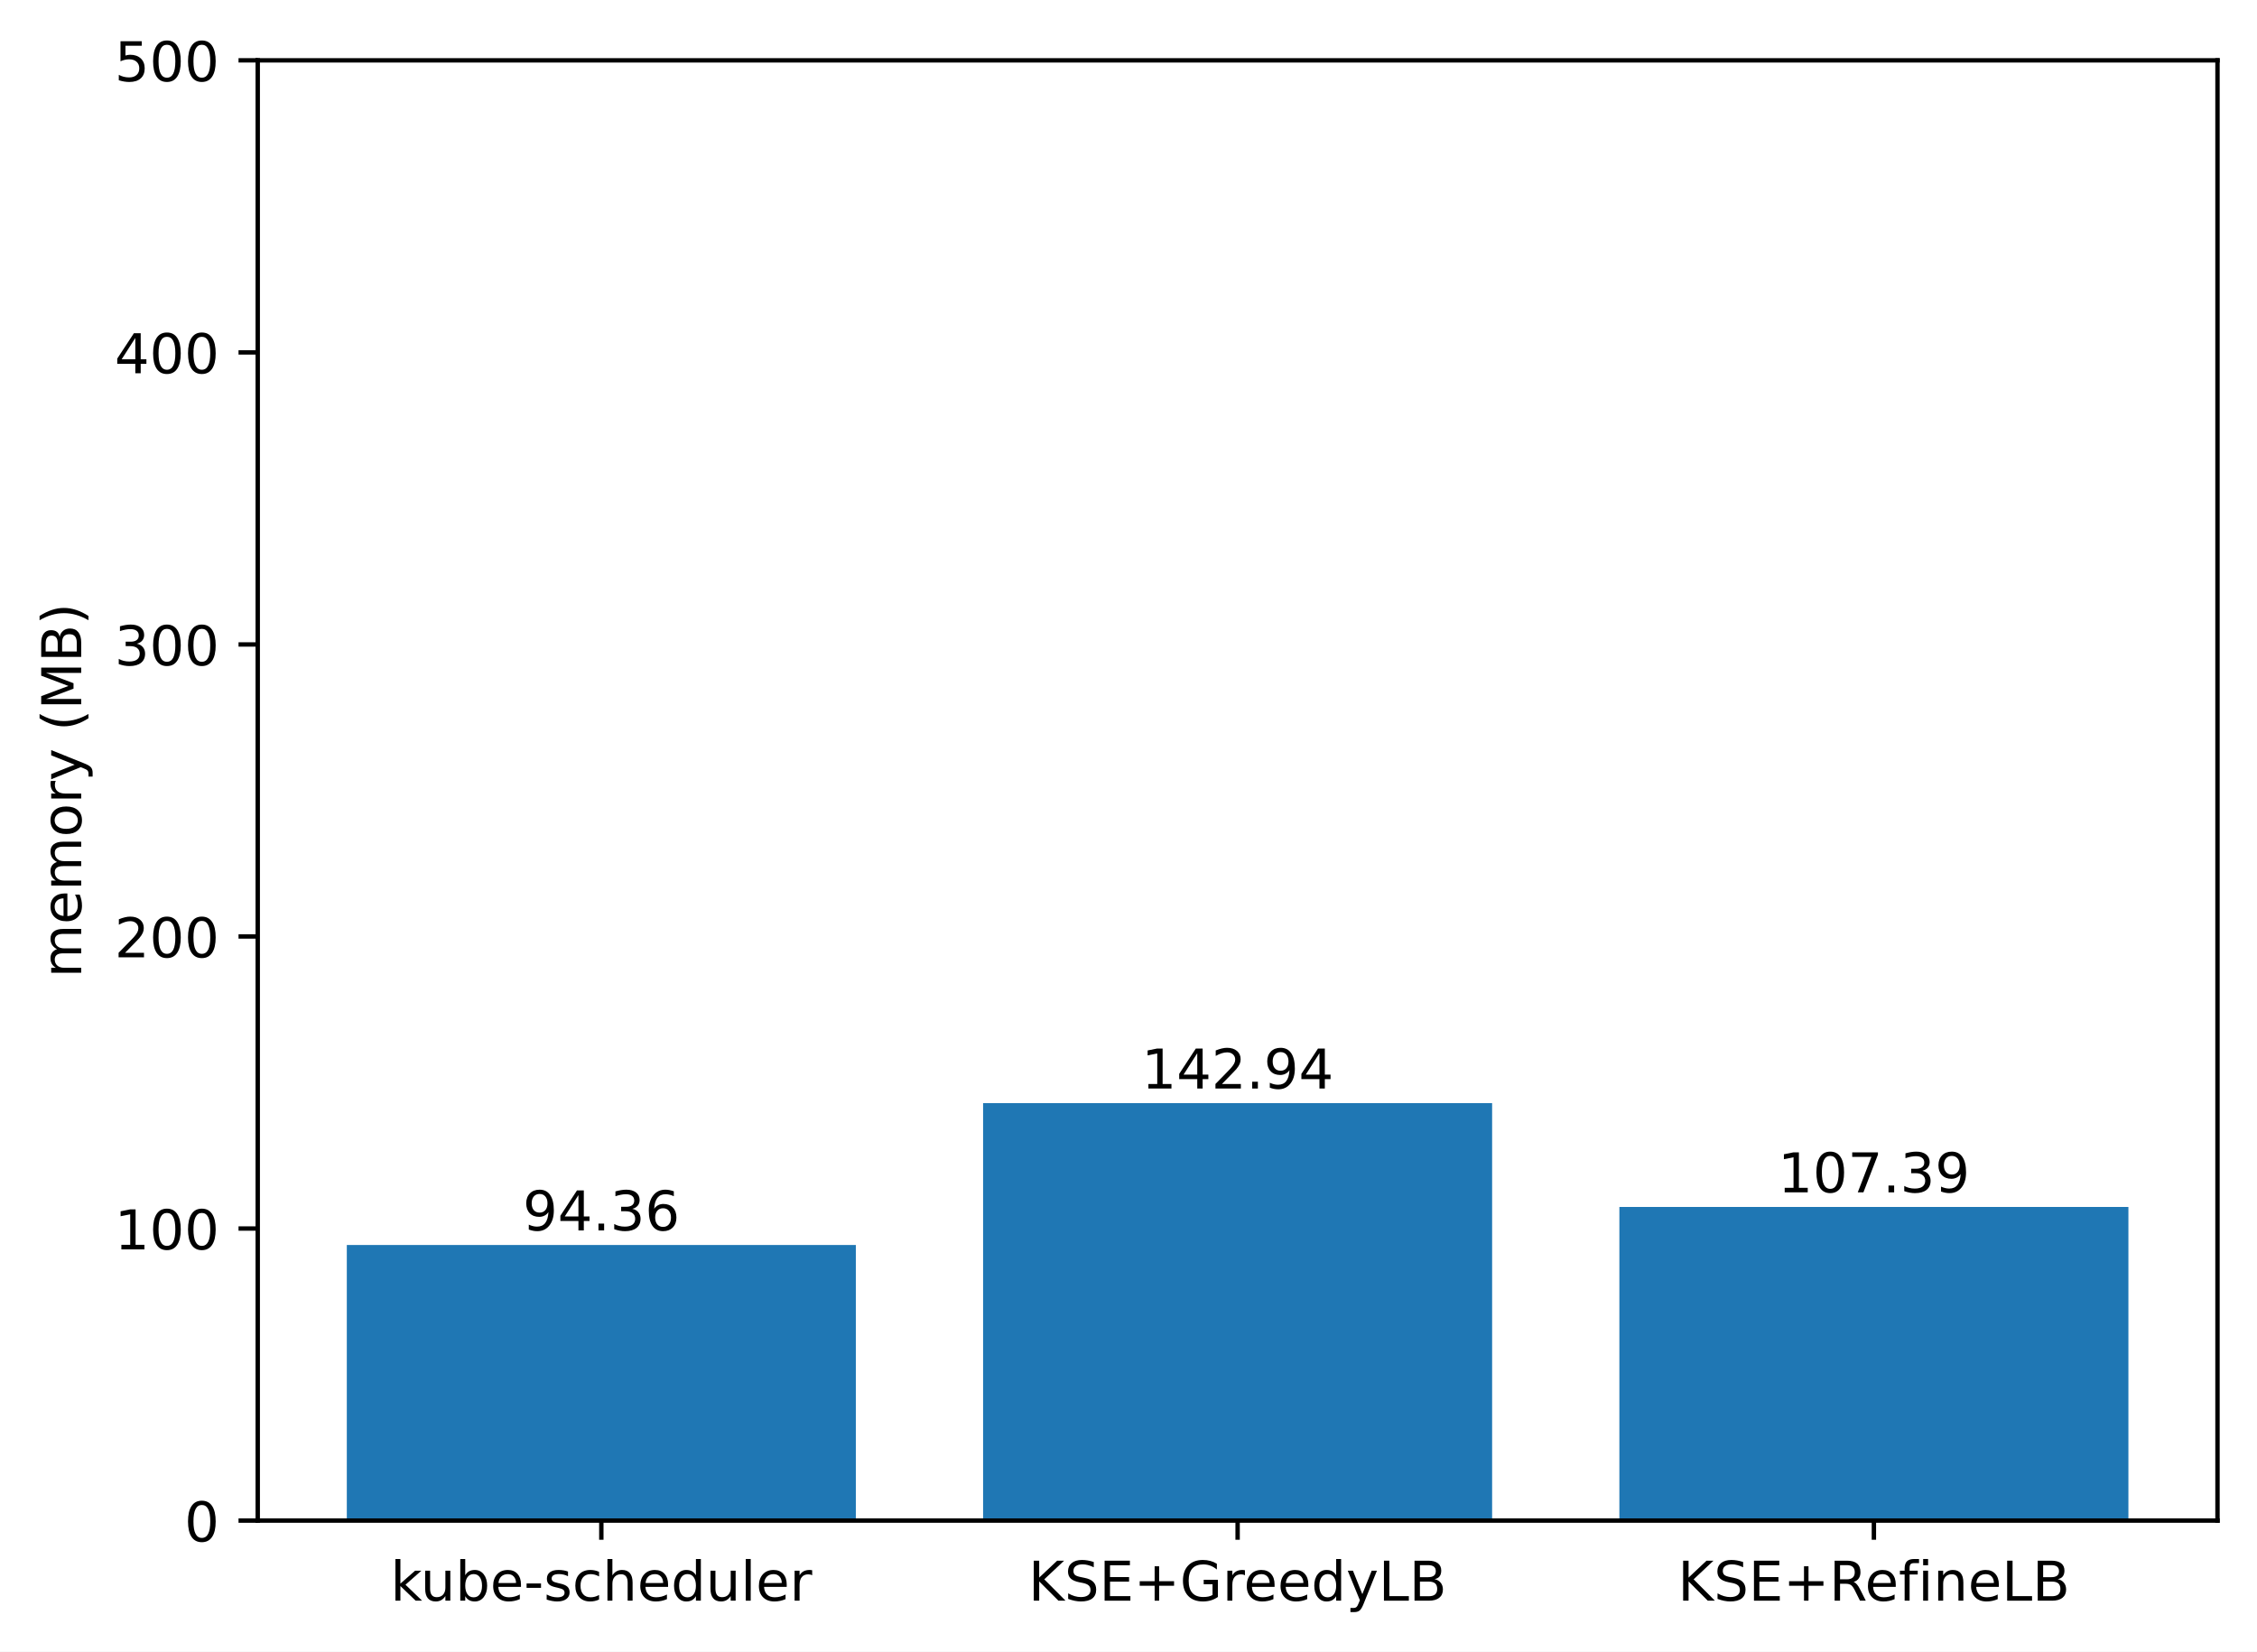
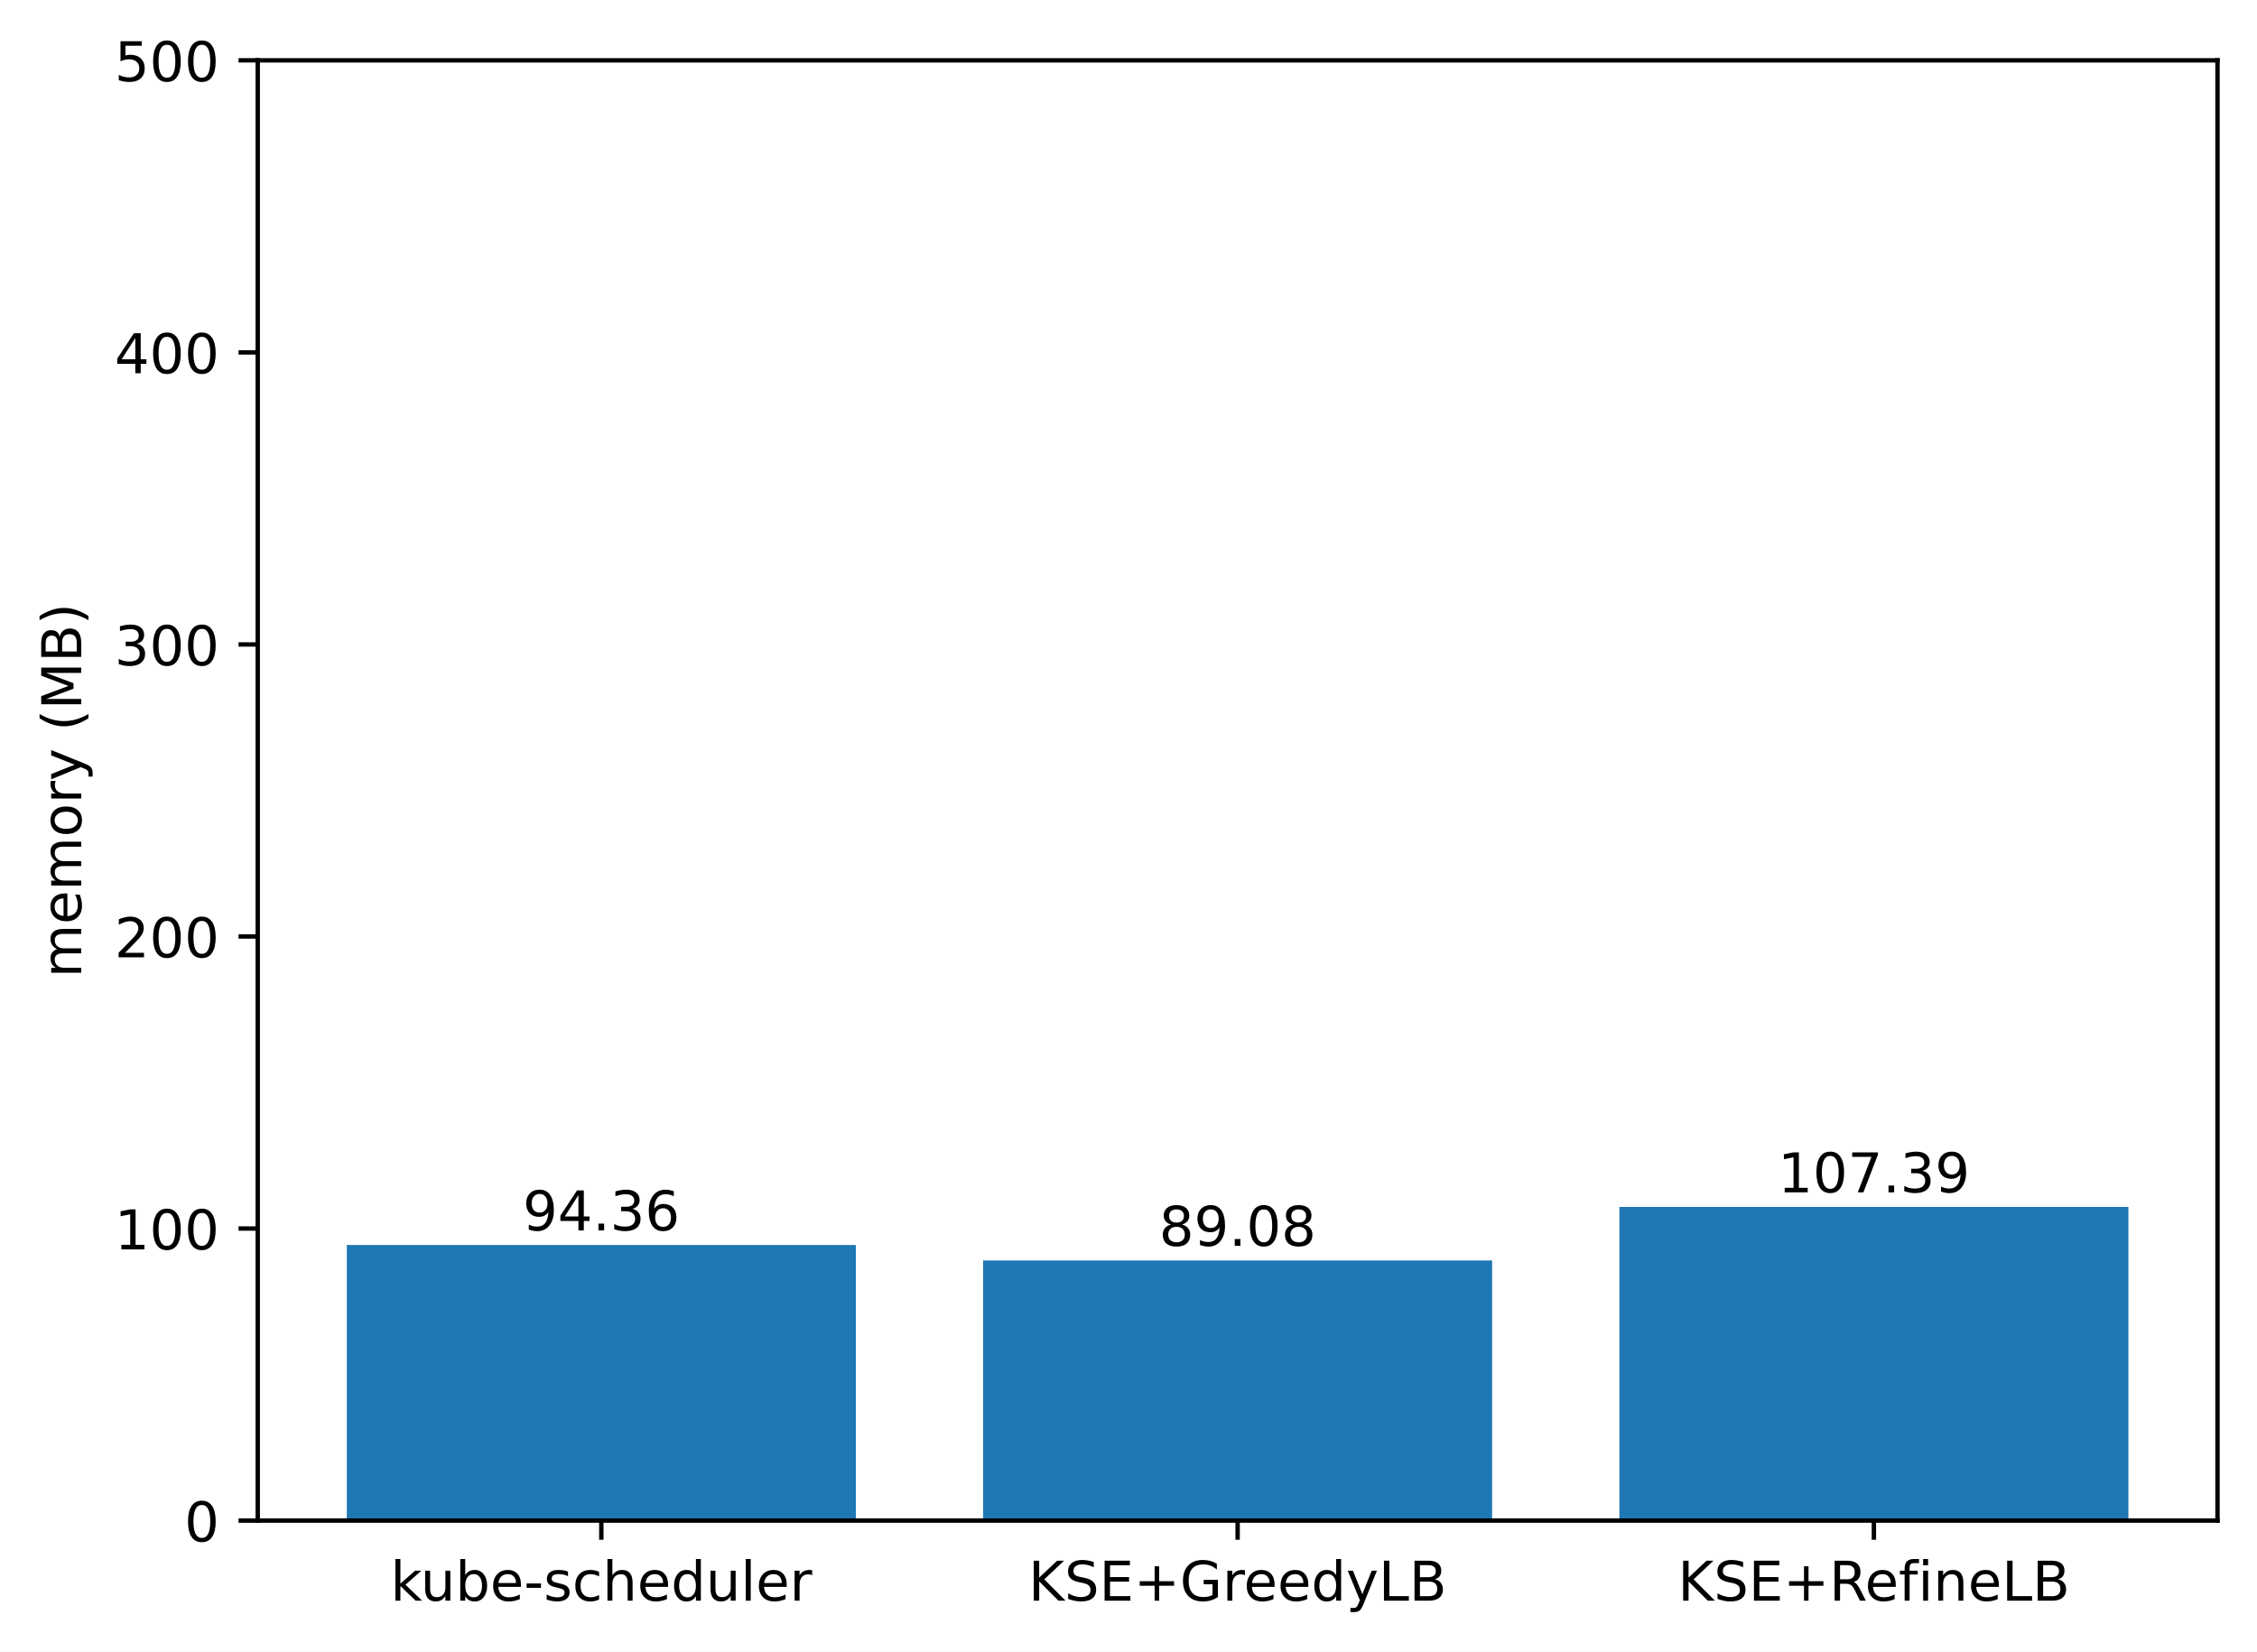
<svg xmlns="http://www.w3.org/2000/svg" xmlns:xlink="http://www.w3.org/1999/xlink" width="411.286pt" height="300.989pt" viewBox="0 0 411.286 300.989" version="1.1">
  <defs>
    <style type="text/css">*{stroke-linejoin: round; stroke-linecap: butt}</style>
  </defs>
  <g id="figure_1">
    <g id="patch_1">
      <path d="M 0 300.989  L 411.286 300.989  L 411.286 0  L 0 0  z " style="fill: #ffffff" />
    </g>
    <g id="axes_1">
      <g id="patch_2">
        <path d="M 46.966 277.111  L 404.086 277.111  L 404.086 10.999  L 46.966 10.999  z " style="fill: #ffffff" />
      </g>
      <g id="patch_3">
-         <path d="M 63.198 277.111  L 155.957 277.111  L 155.957 226.891  L 63.198 226.891  z " clip-path="url(#p4b774eefd4)" style="fill: #1f77b4" />
+         <path d="M 63.198 277.111  L 155.957 277.111  L 155.957 226.891  L 63.198 226.891  z " clip-path="url(#pcf2695bf75)" style="fill: #1f77b4" />
      </g>
      <g id="patch_4">
-         <path d="M 179.146 277.111  L 271.905 277.111  L 271.905 201.035  L 179.146 201.035  z " clip-path="url(#p4b774eefd4)" style="fill: #1f77b4" />
+         <path d="M 179.146 277.111  L 271.905 277.111  L 271.905 229.701  L 179.146 229.701  z " clip-path="url(#pcf2695bf75)" style="fill: #1f77b4" />
      </g>
      <g id="patch_5">
-         <path d="M 295.094 277.111  L 387.853 277.111  L 387.853 219.956  L 295.094 219.956  z " clip-path="url(#p4b774eefd4)" style="fill: #1f77b4" />
+         <path d="M 295.094 277.111  L 387.853 277.111  L 387.853 219.956  L 295.094 219.956  z " clip-path="url(#pcf2695bf75)" style="fill: #1f77b4" />
      </g>
      <g id="matplotlib.axis_1">
        <g id="xtick_1">
          <g id="line2d_1">
            <defs>
-               <path id="mbf23af63d6" d="M 0 0  L 0 3.5  " style="stroke: #000000; stroke-width: 0.8" />
+               <path id="ma2ddc07847" d="M 0 0  L 0 3.5  " style="stroke: #000000; stroke-width: 0.8" />
            </defs>
            <g>
-               <use xlink:href="#mbf23af63d6" x="109.578" y="277.111" style="stroke: #000000; stroke-width: 0.8" />
+               <use xlink:href="#ma2ddc07847" x="109.578" y="277.111" style="stroke: #000000; stroke-width: 0.8" />
            </g>
          </g>
          <g id="text_1">
            <g transform="translate(71.15179 291.7097)scale(0.1 -0.1)">
              <defs>
                <path id="DejaVuSans-6b" d="M 581 4863  L 1159 4863  L 1159 1991  L 2875 3500  L 3609 3500  L 1753 1863  L 3688 0  L 2938 0  L 1159 1709  L 1159 0  L 581 0  L 581 4863  z " transform="scale(0.015625)" />
                <path id="DejaVuSans-75" d="M 544 1381  L 544 3500  L 1119 3500  L 1119 1403  Q 1119 906 1312 657  Q 1506 409 1894 409  Q 2359 409 2629 706  Q 2900 1003 2900 1516  L 2900 3500  L 3475 3500  L 3475 0  L 2900 0  L 2900 538  Q 2691 219 2414 64  Q 2138 -91 1772 -91  Q 1169 -91 856 284  Q 544 659 544 1381  z M 1991 3584  L 1991 3584  z " transform="scale(0.015625)" />
                <path id="DejaVuSans-62" d="M 3116 1747  Q 3116 2381 2855 2742  Q 2594 3103 2138 3103  Q 1681 3103 1420 2742  Q 1159 2381 1159 1747  Q 1159 1113 1420 752  Q 1681 391 2138 391  Q 2594 391 2855 752  Q 3116 1113 3116 1747  z M 1159 2969  Q 1341 3281 1617 3432  Q 1894 3584 2278 3584  Q 2916 3584 3314 3078  Q 3713 2572 3713 1747  Q 3713 922 3314 415  Q 2916 -91 2278 -91  Q 1894 -91 1617 61  Q 1341 213 1159 525  L 1159 0  L 581 0  L 581 4863  L 1159 4863  L 1159 2969  z " transform="scale(0.015625)" />
                <path id="DejaVuSans-65" d="M 3597 1894  L 3597 1613  L 953 1613  Q 991 1019 1311 708  Q 1631 397 2203 397  Q 2534 397 2845 478  Q 3156 559 3463 722  L 3463 178  Q 3153 47 2828 -22  Q 2503 -91 2169 -91  Q 1331 -91 842 396  Q 353 884 353 1716  Q 353 2575 817 3079  Q 1281 3584 2069 3584  Q 2775 3584 3186 3129  Q 3597 2675 3597 1894  z M 3022 2063  Q 3016 2534 2758 2815  Q 2500 3097 2075 3097  Q 1594 3097 1305 2825  Q 1016 2553 972 2059  L 3022 2063  z " transform="scale(0.015625)" />
                <path id="DejaVuSans-2d" d="M 313 2009  L 1997 2009  L 1997 1497  L 313 1497  L 313 2009  z " transform="scale(0.015625)" />
                <path id="DejaVuSans-73" d="M 2834 3397  L 2834 2853  Q 2591 2978 2328 3040  Q 2066 3103 1784 3103  Q 1356 3103 1142 2972  Q 928 2841 928 2578  Q 928 2378 1081 2264  Q 1234 2150 1697 2047  L 1894 2003  Q 2506 1872 2764 1633  Q 3022 1394 3022 966  Q 3022 478 2636 193  Q 2250 -91 1575 -91  Q 1294 -91 989 -36  Q 684 19 347 128  L 347 722  Q 666 556 975 473  Q 1284 391 1588 391  Q 1994 391 2212 530  Q 2431 669 2431 922  Q 2431 1156 2273 1281  Q 2116 1406 1581 1522  L 1381 1569  Q 847 1681 609 1914  Q 372 2147 372 2553  Q 372 3047 722 3315  Q 1072 3584 1716 3584  Q 2034 3584 2315 3537  Q 2597 3491 2834 3397  z " transform="scale(0.015625)" />
                <path id="DejaVuSans-63" d="M 3122 3366  L 3122 2828  Q 2878 2963 2633 3030  Q 2388 3097 2138 3097  Q 1578 3097 1268 2742  Q 959 2388 959 1747  Q 959 1106 1268 751  Q 1578 397 2138 397  Q 2388 397 2633 464  Q 2878 531 3122 666  L 3122 134  Q 2881 22 2623 -34  Q 2366 -91 2075 -91  Q 1284 -91 818 406  Q 353 903 353 1747  Q 353 2603 823 3093  Q 1294 3584 2113 3584  Q 2378 3584 2631 3529  Q 2884 3475 3122 3366  z " transform="scale(0.015625)" />
                <path id="DejaVuSans-68" d="M 3513 2113  L 3513 0  L 2938 0  L 2938 2094  Q 2938 2591 2744 2837  Q 2550 3084 2163 3084  Q 1697 3084 1428 2787  Q 1159 2491 1159 1978  L 1159 0  L 581 0  L 581 4863  L 1159 4863  L 1159 2956  Q 1366 3272 1645 3428  Q 1925 3584 2291 3584  Q 2894 3584 3203 3211  Q 3513 2838 3513 2113  z " transform="scale(0.015625)" />
                <path id="DejaVuSans-64" d="M 2906 2969  L 2906 4863  L 3481 4863  L 3481 0  L 2906 0  L 2906 525  Q 2725 213 2448 61  Q 2172 -91 1784 -91  Q 1150 -91 751 415  Q 353 922 353 1747  Q 353 2572 751 3078  Q 1150 3584 1784 3584  Q 2172 3584 2448 3432  Q 2725 3281 2906 2969  z M 947 1747  Q 947 1113 1208 752  Q 1469 391 1925 391  Q 2381 391 2643 752  Q 2906 1113 2906 1747  Q 2906 2381 2643 2742  Q 2381 3103 1925 3103  Q 1469 3103 1208 2742  Q 947 2381 947 1747  z " transform="scale(0.015625)" />
                <path id="DejaVuSans-6c" d="M 603 4863  L 1178 4863  L 1178 0  L 603 0  L 603 4863  z " transform="scale(0.015625)" />
                <path id="DejaVuSans-72" d="M 2631 2963  Q 2534 3019 2420 3045  Q 2306 3072 2169 3072  Q 1681 3072 1420 2755  Q 1159 2438 1159 1844  L 1159 0  L 581 0  L 581 3500  L 1159 3500  L 1159 2956  Q 1341 3275 1631 3429  Q 1922 3584 2338 3584  Q 2397 3584 2469 3576  Q 2541 3569 2628 3553  L 2631 2963  z " transform="scale(0.015625)" />
              </defs>
              <use xlink:href="#DejaVuSans-6b" />
              <use xlink:href="#DejaVuSans-75" x="54.785" />
              <use xlink:href="#DejaVuSans-62" x="118.164" />
              <use xlink:href="#DejaVuSans-65" x="181.641" />
              <use xlink:href="#DejaVuSans-2d" x="243.164" />
              <use xlink:href="#DejaVuSans-73" x="279.248" />
              <use xlink:href="#DejaVuSans-63" x="331.348" />
              <use xlink:href="#DejaVuSans-68" x="386.328" />
              <use xlink:href="#DejaVuSans-65" x="449.707" />
              <use xlink:href="#DejaVuSans-64" x="511.23" />
              <use xlink:href="#DejaVuSans-75" x="574.707" />
              <use xlink:href="#DejaVuSans-6c" x="638.086" />
              <use xlink:href="#DejaVuSans-65" x="665.869" />
              <use xlink:href="#DejaVuSans-72" x="727.393" />
            </g>
          </g>
        </g>
        <g id="xtick_2">
          <g id="line2d_2">
            <g>
-               <use xlink:href="#mbf23af63d6" x="225.526" y="277.111" style="stroke: #000000; stroke-width: 0.8" />
+               <use xlink:href="#ma2ddc07847" x="225.526" y="277.111" style="stroke: #000000; stroke-width: 0.8" />
            </g>
          </g>
          <g id="text_2">
            <g transform="translate(187.403 291.7097)scale(0.1 -0.1)">
              <defs>
                <path id="DejaVuSans-4b" d="M 628 4666  L 1259 4666  L 1259 2694  L 3353 4666  L 4166 4666  L 1850 2491  L 4331 0  L 3500 0  L 1259 2247  L 1259 0  L 628 0  L 628 4666  z " transform="scale(0.015625)" />
                <path id="DejaVuSans-53" d="M 3425 4513  L 3425 3897  Q 3066 4069 2747 4153  Q 2428 4238 2131 4238  Q 1616 4238 1336 4038  Q 1056 3838 1056 3469  Q 1056 3159 1242 3001  Q 1428 2844 1947 2747  L 2328 2669  Q 3034 2534 3370 2195  Q 3706 1856 3706 1288  Q 3706 609 3251 259  Q 2797 -91 1919 -91  Q 1588 -91 1214 -16  Q 841 59 441 206  L 441 856  Q 825 641 1194 531  Q 1563 422 1919 422  Q 2459 422 2753 634  Q 3047 847 3047 1241  Q 3047 1584 2836 1778  Q 2625 1972 2144 2069  L 1759 2144  Q 1053 2284 737 2584  Q 422 2884 422 3419  Q 422 4038 858 4394  Q 1294 4750 2059 4750  Q 2388 4750 2728 4690  Q 3069 4631 3425 4513  z " transform="scale(0.015625)" />
                <path id="DejaVuSans-45" d="M 628 4666  L 3578 4666  L 3578 4134  L 1259 4134  L 1259 2753  L 3481 2753  L 3481 2222  L 1259 2222  L 1259 531  L 3634 531  L 3634 0  L 628 0  L 628 4666  z " transform="scale(0.015625)" />
                <path id="DejaVuSans-2b" d="M 2944 4013  L 2944 2272  L 4684 2272  L 4684 1741  L 2944 1741  L 2944 0  L 2419 0  L 2419 1741  L 678 1741  L 678 2272  L 2419 2272  L 2419 4013  L 2944 4013  z " transform="scale(0.015625)" />
                <path id="DejaVuSans-47" d="M 3809 666  L 3809 1919  L 2778 1919  L 2778 2438  L 4434 2438  L 4434 434  Q 4069 175 3628 42  Q 3188 -91 2688 -91  Q 1594 -91 976 548  Q 359 1188 359 2328  Q 359 3472 976 4111  Q 1594 4750 2688 4750  Q 3144 4750 3555 4637  Q 3966 4525 4313 4306  L 4313 3634  Q 3963 3931 3569 4081  Q 3175 4231 2741 4231  Q 1884 4231 1454 3753  Q 1025 3275 1025 2328  Q 1025 1384 1454 906  Q 1884 428 2741 428  Q 3075 428 3337 486  Q 3600 544 3809 666  z " transform="scale(0.015625)" />
                <path id="DejaVuSans-79" d="M 2059 -325  Q 1816 -950 1584 -1140  Q 1353 -1331 966 -1331  L 506 -1331  L 506 -850  L 844 -850  Q 1081 -850 1212 -737  Q 1344 -625 1503 -206  L 1606 56  L 191 3500  L 800 3500  L 1894 763  L 2988 3500  L 3597 3500  L 2059 -325  z " transform="scale(0.015625)" />
                <path id="DejaVuSans-4c" d="M 628 4666  L 1259 4666  L 1259 531  L 3531 531  L 3531 0  L 628 0  L 628 4666  z " transform="scale(0.015625)" />
                <path id="DejaVuSans-42" d="M 1259 2228  L 1259 519  L 2272 519  Q 2781 519 3026 730  Q 3272 941 3272 1375  Q 3272 1813 3026 2020  Q 2781 2228 2272 2228  L 1259 2228  z M 1259 4147  L 1259 2741  L 2194 2741  Q 2656 2741 2882 2914  Q 3109 3088 3109 3444  Q 3109 3797 2882 3972  Q 2656 4147 2194 4147  L 1259 4147  z M 628 4666  L 2241 4666  Q 2963 4666 3353 4366  Q 3744 4066 3744 3513  Q 3744 3084 3544 2831  Q 3344 2578 2956 2516  Q 3422 2416 3680 2098  Q 3938 1781 3938 1306  Q 3938 681 3513 340  Q 3088 0 2303 0  L 628 0  L 628 4666  z " transform="scale(0.015625)" />
              </defs>
              <use xlink:href="#DejaVuSans-4b" />
              <use xlink:href="#DejaVuSans-53" x="65.576" />
              <use xlink:href="#DejaVuSans-45" x="129.053" />
              <use xlink:href="#DejaVuSans-2b" x="192.236" />
              <use xlink:href="#DejaVuSans-47" x="276.025" />
              <use xlink:href="#DejaVuSans-72" x="353.516" />
              <use xlink:href="#DejaVuSans-65" x="392.379" />
              <use xlink:href="#DejaVuSans-65" x="453.902" />
              <use xlink:href="#DejaVuSans-64" x="515.426" />
              <use xlink:href="#DejaVuSans-79" x="578.902" />
              <use xlink:href="#DejaVuSans-4c" x="638.082" />
              <use xlink:href="#DejaVuSans-42" x="693.795" />
            </g>
          </g>
        </g>
        <g id="xtick_3">
          <g id="line2d_3">
            <g>
-               <use xlink:href="#mbf23af63d6" x="341.474" y="277.111" style="stroke: #000000; stroke-width: 0.8" />
+               <use xlink:href="#ma2ddc07847" x="341.474" y="277.111" style="stroke: #000000; stroke-width: 0.8" />
            </g>
          </g>
          <g id="text_3">
            <g transform="translate(305.7346 291.7097)scale(0.1 -0.1)">
              <defs>
                <path id="DejaVuSans-52" d="M 2841 2188  Q 3044 2119 3236 1894  Q 3428 1669 3622 1275  L 4263 0  L 3584 0  L 2988 1197  Q 2756 1666 2539 1819  Q 2322 1972 1947 1972  L 1259 1972  L 1259 0  L 628 0  L 628 4666  L 2053 4666  Q 2853 4666 3247 4331  Q 3641 3997 3641 3322  Q 3641 2881 3436 2590  Q 3231 2300 2841 2188  z M 1259 4147  L 1259 2491  L 2053 2491  Q 2509 2491 2742 2702  Q 2975 2913 2975 3322  Q 2975 3731 2742 3939  Q 2509 4147 2053 4147  L 1259 4147  z " transform="scale(0.015625)" />
                <path id="DejaVuSans-66" d="M 2375 4863  L 2375 4384  L 1825 4384  Q 1516 4384 1395 4259  Q 1275 4134 1275 3809  L 1275 3500  L 2222 3500  L 2222 3053  L 1275 3053  L 1275 0  L 697 0  L 697 3053  L 147 3053  L 147 3500  L 697 3500  L 697 3744  Q 697 4328 969 4595  Q 1241 4863 1831 4863  L 2375 4863  z " transform="scale(0.015625)" />
                <path id="DejaVuSans-69" d="M 603 3500  L 1178 3500  L 1178 0  L 603 0  L 603 3500  z M 603 4863  L 1178 4863  L 1178 4134  L 603 4134  L 603 4863  z " transform="scale(0.015625)" />
                <path id="DejaVuSans-6e" d="M 3513 2113  L 3513 0  L 2938 0  L 2938 2094  Q 2938 2591 2744 2837  Q 2550 3084 2163 3084  Q 1697 3084 1428 2787  Q 1159 2491 1159 1978  L 1159 0  L 581 0  L 581 3500  L 1159 3500  L 1159 2956  Q 1366 3272 1645 3428  Q 1925 3584 2291 3584  Q 2894 3584 3203 3211  Q 3513 2838 3513 2113  z " transform="scale(0.015625)" />
              </defs>
              <use xlink:href="#DejaVuSans-4b" />
              <use xlink:href="#DejaVuSans-53" x="65.576" />
              <use xlink:href="#DejaVuSans-45" x="129.053" />
              <use xlink:href="#DejaVuSans-2b" x="192.236" />
              <use xlink:href="#DejaVuSans-52" x="276.025" />
              <use xlink:href="#DejaVuSans-65" x="341.008" />
              <use xlink:href="#DejaVuSans-66" x="402.531" />
              <use xlink:href="#DejaVuSans-69" x="437.736" />
              <use xlink:href="#DejaVuSans-6e" x="465.52" />
              <use xlink:href="#DejaVuSans-65" x="528.898" />
              <use xlink:href="#DejaVuSans-4c" x="590.422" />
              <use xlink:href="#DejaVuSans-42" x="646.135" />
            </g>
          </g>
        </g>
      </g>
      <g id="matplotlib.axis_2">
        <g id="ytick_1">
          <g id="line2d_4">
            <defs>
-               <path id="ma08ac6f9a1" d="M 0 0  L -3.5 0  " style="stroke: #000000; stroke-width: 0.8" />
+               <path id="m21ac402eeb" d="M 0 0  L -3.5 0  " style="stroke: #000000; stroke-width: 0.8" />
            </defs>
            <g>
-               <use xlink:href="#ma08ac6f9a1" x="46.966" y="277.111" style="stroke: #000000; stroke-width: 0.8" />
+               <use xlink:href="#m21ac402eeb" x="46.966" y="277.111" style="stroke: #000000; stroke-width: 0.8" />
            </g>
          </g>
          <g id="text_4">
            <g transform="translate(33.60312 280.9104)scale(0.1 -0.1)">
              <defs>
                <path id="DejaVuSans-30" d="M 2034 4250  Q 1547 4250 1301 3770  Q 1056 3291 1056 2328  Q 1056 1369 1301 889  Q 1547 409 2034 409  Q 2525 409 2770 889  Q 3016 1369 3016 2328  Q 3016 3291 2770 3770  Q 2525 4250 2034 4250  z M 2034 4750  Q 2819 4750 3233 4129  Q 3647 3509 3647 2328  Q 3647 1150 3233 529  Q 2819 -91 2034 -91  Q 1250 -91 836 529  Q 422 1150 422 2328  Q 422 3509 836 4129  Q 1250 4750 2034 4750  z " transform="scale(0.015625)" />
              </defs>
              <use xlink:href="#DejaVuSans-30" />
            </g>
          </g>
        </g>
        <g id="ytick_2">
          <g id="line2d_5">
            <g>
-               <use xlink:href="#ma08ac6f9a1" x="46.966" y="223.889" style="stroke: #000000; stroke-width: 0.8" />
+               <use xlink:href="#m21ac402eeb" x="46.966" y="223.889" style="stroke: #000000; stroke-width: 0.8" />
            </g>
          </g>
          <g id="text_5">
            <g transform="translate(20.87813 227.688)scale(0.1 -0.1)">
              <defs>
                <path id="DejaVuSans-31" d="M 794 531  L 1825 531  L 1825 4091  L 703 3866  L 703 4441  L 1819 4666  L 2450 4666  L 2450 531  L 3481 531  L 3481 0  L 794 0  L 794 531  z " transform="scale(0.015625)" />
              </defs>
              <use xlink:href="#DejaVuSans-31" />
              <use xlink:href="#DejaVuSans-30" x="63.623" />
              <use xlink:href="#DejaVuSans-30" x="127.246" />
            </g>
          </g>
        </g>
        <g id="ytick_3">
          <g id="line2d_6">
            <g>
-               <use xlink:href="#ma08ac6f9a1" x="46.966" y="170.666" style="stroke: #000000; stroke-width: 0.8" />
+               <use xlink:href="#m21ac402eeb" x="46.966" y="170.666" style="stroke: #000000; stroke-width: 0.8" />
            </g>
          </g>
          <g id="text_6">
            <g transform="translate(20.87813 174.4656)scale(0.1 -0.1)">
              <defs>
                <path id="DejaVuSans-32" d="M 1228 531  L 3431 531  L 3431 0  L 469 0  L 469 531  Q 828 903 1448 1529  Q 2069 2156 2228 2338  Q 2531 2678 2651 2914  Q 2772 3150 2772 3378  Q 2772 3750 2511 3984  Q 2250 4219 1831 4219  Q 1534 4219 1204 4116  Q 875 4013 500 3803  L 500 4441  Q 881 4594 1212 4672  Q 1544 4750 1819 4750  Q 2544 4750 2975 4387  Q 3406 4025 3406 3419  Q 3406 3131 3298 2873  Q 3191 2616 2906 2266  Q 2828 2175 2409 1742  Q 1991 1309 1228 531  z " transform="scale(0.015625)" />
              </defs>
              <use xlink:href="#DejaVuSans-32" />
              <use xlink:href="#DejaVuSans-30" x="63.623" />
              <use xlink:href="#DejaVuSans-30" x="127.246" />
            </g>
          </g>
        </g>
        <g id="ytick_4">
          <g id="line2d_7">
            <g>
-               <use xlink:href="#ma08ac6f9a1" x="46.966" y="117.444" style="stroke: #000000; stroke-width: 0.8" />
+               <use xlink:href="#m21ac402eeb" x="46.966" y="117.444" style="stroke: #000000; stroke-width: 0.8" />
            </g>
          </g>
          <g id="text_7">
            <g transform="translate(20.87813 121.2432)scale(0.1 -0.1)">
              <defs>
                <path id="DejaVuSans-33" d="M 2597 2516  Q 3050 2419 3304 2112  Q 3559 1806 3559 1356  Q 3559 666 3084 287  Q 2609 -91 1734 -91  Q 1441 -91 1130 -33  Q 819 25 488 141  L 488 750  Q 750 597 1062 519  Q 1375 441 1716 441  Q 2309 441 2620 675  Q 2931 909 2931 1356  Q 2931 1769 2642 2001  Q 2353 2234 1838 2234  L 1294 2234  L 1294 2753  L 1863 2753  Q 2328 2753 2575 2939  Q 2822 3125 2822 3475  Q 2822 3834 2567 4026  Q 2313 4219 1838 4219  Q 1578 4219 1281 4162  Q 984 4106 628 3988  L 628 4550  Q 988 4650 1302 4700  Q 1616 4750 1894 4750  Q 2613 4750 3031 4423  Q 3450 4097 3450 3541  Q 3450 3153 3228 2886  Q 3006 2619 2597 2516  z " transform="scale(0.015625)" />
              </defs>
              <use xlink:href="#DejaVuSans-33" />
              <use xlink:href="#DejaVuSans-30" x="63.623" />
              <use xlink:href="#DejaVuSans-30" x="127.246" />
            </g>
          </g>
        </g>
        <g id="ytick_5">
          <g id="line2d_8">
            <g>
-               <use xlink:href="#ma08ac6f9a1" x="46.966" y="64.222" style="stroke: #000000; stroke-width: 0.8" />
+               <use xlink:href="#m21ac402eeb" x="46.966" y="64.222" style="stroke: #000000; stroke-width: 0.8" />
            </g>
          </g>
          <g id="text_8">
            <g transform="translate(20.87813 68.02084)scale(0.1 -0.1)">
              <defs>
                <path id="DejaVuSans-34" d="M 2419 4116  L 825 1625  L 2419 1625  L 2419 4116  z M 2253 4666  L 3047 4666  L 3047 1625  L 3713 1625  L 3713 1100  L 3047 1100  L 3047 0  L 2419 0  L 2419 1100  L 313 1100  L 313 1709  L 2253 4666  z " transform="scale(0.015625)" />
              </defs>
              <use xlink:href="#DejaVuSans-34" />
              <use xlink:href="#DejaVuSans-30" x="63.623" />
              <use xlink:href="#DejaVuSans-30" x="127.246" />
            </g>
          </g>
        </g>
        <g id="ytick_6">
          <g id="line2d_9">
            <g>
-               <use xlink:href="#ma08ac6f9a1" x="46.966" y="10.999" style="stroke: #000000; stroke-width: 0.8" />
+               <use xlink:href="#m21ac402eeb" x="46.966" y="10.999" style="stroke: #000000; stroke-width: 0.8" />
            </g>
          </g>
          <g id="text_9">
            <g transform="translate(20.87813 14.79844)scale(0.1 -0.1)">
              <defs>
                <path id="DejaVuSans-35" d="M 691 4666  L 3169 4666  L 3169 4134  L 1269 4134  L 1269 2991  Q 1406 3038 1543 3061  Q 1681 3084 1819 3084  Q 2600 3084 3056 2656  Q 3513 2228 3513 1497  Q 3513 744 3044 326  Q 2575 -91 1722 -91  Q 1428 -91 1123 -41  Q 819 9 494 109  L 494 744  Q 775 591 1075 516  Q 1375 441 1709 441  Q 2250 441 2565 725  Q 2881 1009 2881 1497  Q 2881 1984 2565 2268  Q 2250 2553 1709 2553  Q 1456 2553 1204 2497  Q 953 2441 691 2322  L 691 4666  z " transform="scale(0.015625)" />
              </defs>
              <use xlink:href="#DejaVuSans-35" />
              <use xlink:href="#DejaVuSans-30" x="63.623" />
              <use xlink:href="#DejaVuSans-30" x="127.246" />
            </g>
          </g>
        </g>
        <g id="text_10">
          <g transform="translate(14.79844 178.1818)rotate(-90)scale(0.1 -0.1)">
            <defs>
              <path id="DejaVuSans-6d" d="M 3328 2828  Q 3544 3216 3844 3400  Q 4144 3584 4550 3584  Q 5097 3584 5394 3201  Q 5691 2819 5691 2113  L 5691 0  L 5113 0  L 5113 2094  Q 5113 2597 4934 2840  Q 4756 3084 4391 3084  Q 3944 3084 3684 2787  Q 3425 2491 3425 1978  L 3425 0  L 2847 0  L 2847 2094  Q 2847 2600 2669 2842  Q 2491 3084 2119 3084  Q 1678 3084 1418 2786  Q 1159 2488 1159 1978  L 1159 0  L 581 0  L 581 3500  L 1159 3500  L 1159 2956  Q 1356 3278 1631 3431  Q 1906 3584 2284 3584  Q 2666 3584 2933 3390  Q 3200 3197 3328 2828  z " transform="scale(0.015625)" />
              <path id="DejaVuSans-6f" d="M 1959 3097  Q 1497 3097 1228 2736  Q 959 2375 959 1747  Q 959 1119 1226 758  Q 1494 397 1959 397  Q 2419 397 2687 759  Q 2956 1122 2956 1747  Q 2956 2369 2687 2733  Q 2419 3097 1959 3097  z M 1959 3584  Q 2709 3584 3137 3096  Q 3566 2609 3566 1747  Q 3566 888 3137 398  Q 2709 -91 1959 -91  Q 1206 -91 779 398  Q 353 888 353 1747  Q 353 2609 779 3096  Q 1206 3584 1959 3584  z " transform="scale(0.015625)" />
              <path id="DejaVuSans-20" transform="scale(0.015625)" />
              <path id="DejaVuSans-28" d="M 1984 4856  Q 1566 4138 1362 3434  Q 1159 2731 1159 2009  Q 1159 1288 1364 580  Q 1569 -128 1984 -844  L 1484 -844  Q 1016 -109 783 600  Q 550 1309 550 2009  Q 550 2706 781 3412  Q 1013 4119 1484 4856  L 1984 4856  z " transform="scale(0.015625)" />
              <path id="DejaVuSans-4d" d="M 628 4666  L 1569 4666  L 2759 1491  L 3956 4666  L 4897 4666  L 4897 0  L 4281 0  L 4281 4097  L 3078 897  L 2444 897  L 1241 4097  L 1241 0  L 628 0  L 628 4666  z " transform="scale(0.015625)" />
              <path id="DejaVuSans-29" d="M 513 4856  L 1013 4856  Q 1481 4119 1714 3412  Q 1947 2706 1947 2009  Q 1947 1309 1714 600  Q 1481 -109 1013 -844  L 513 -844  Q 928 -128 1133 580  Q 1338 1288 1338 2009  Q 1338 2731 1133 3434  Q 928 4138 513 4856  z " transform="scale(0.015625)" />
            </defs>
            <use xlink:href="#DejaVuSans-6d" />
            <use xlink:href="#DejaVuSans-65" x="97.412" />
            <use xlink:href="#DejaVuSans-6d" x="158.936" />
            <use xlink:href="#DejaVuSans-6f" x="256.348" />
            <use xlink:href="#DejaVuSans-72" x="317.529" />
            <use xlink:href="#DejaVuSans-79" x="358.643" />
            <use xlink:href="#DejaVuSans-20" x="417.822" />
            <use xlink:href="#DejaVuSans-28" x="449.609" />
            <use xlink:href="#DejaVuSans-4d" x="488.623" />
            <use xlink:href="#DejaVuSans-42" x="574.902" />
            <use xlink:href="#DejaVuSans-29" x="643.506" />
          </g>
        </g>
      </g>
      <g id="patch_6">
        <path d="M 46.966 277.111  L 46.966 10.999  " style="fill: none; stroke: #000000; stroke-width: 0.8; stroke-linejoin: miter; stroke-linecap: square" />
      </g>
      <g id="patch_7">
        <path d="M 404.086 277.111  L 404.086 10.999  " style="fill: none; stroke: #000000; stroke-width: 0.8; stroke-linejoin: miter; stroke-linecap: square" />
      </g>
      <g id="patch_8">
        <path d="M 46.966 277.111  L 404.086 277.111  " style="fill: none; stroke: #000000; stroke-width: 0.8; stroke-linejoin: miter; stroke-linecap: square" />
      </g>
      <g id="patch_9">
        <path d="M 46.966 10.999  L 404.086 10.999  " style="fill: none; stroke: #000000; stroke-width: 0.8; stroke-linejoin: miter; stroke-linecap: square" />
      </g>
      <g id="text_11">
        <g transform="translate(95.26351 224.2294)scale(0.1 -0.1)">
          <defs>
            <path id="DejaVuSans-39" d="M 703 97  L 703 672  Q 941 559 1184 500  Q 1428 441 1663 441  Q 2288 441 2617 861  Q 2947 1281 2994 2138  Q 2813 1869 2534 1725  Q 2256 1581 1919 1581  Q 1219 1581 811 2004  Q 403 2428 403 3163  Q 403 3881 828 4315  Q 1253 4750 1959 4750  Q 2769 4750 3195 4129  Q 3622 3509 3622 2328  Q 3622 1225 3098 567  Q 2575 -91 1691 -91  Q 1453 -91 1209 -44  Q 966 3 703 97  z M 1959 2075  Q 2384 2075 2632 2365  Q 2881 2656 2881 3163  Q 2881 3666 2632 3958  Q 2384 4250 1959 4250  Q 1534 4250 1286 3958  Q 1038 3666 1038 3163  Q 1038 2656 1286 2365  Q 1534 2075 1959 2075  z " transform="scale(0.015625)" />
            <path id="DejaVuSans-2e" d="M 684 794  L 1344 794  L 1344 0  L 684 0  L 684 794  z " transform="scale(0.015625)" />
            <path id="DejaVuSans-36" d="M 2113 2584  Q 1688 2584 1439 2293  Q 1191 2003 1191 1497  Q 1191 994 1439 701  Q 1688 409 2113 409  Q 2538 409 2786 701  Q 3034 994 3034 1497  Q 3034 2003 2786 2293  Q 2538 2584 2113 2584  z M 3366 4563  L 3366 3988  Q 3128 4100 2886 4159  Q 2644 4219 2406 4219  Q 1781 4219 1451 3797  Q 1122 3375 1075 2522  Q 1259 2794 1537 2939  Q 1816 3084 2150 3084  Q 2853 3084 3261 2657  Q 3669 2231 3669 1497  Q 3669 778 3244 343  Q 2819 -91 2113 -91  Q 1303 -91 875 529  Q 447 1150 447 2328  Q 447 3434 972 4092  Q 1497 4750 2381 4750  Q 2619 4750 2861 4703  Q 3103 4656 3366 4563  z " transform="scale(0.015625)" />
          </defs>
          <use xlink:href="#DejaVuSans-39" />
          <use xlink:href="#DejaVuSans-34" x="63.623" />
          <use xlink:href="#DejaVuSans-2e" x="127.246" />
          <use xlink:href="#DejaVuSans-33" x="159.033" />
          <use xlink:href="#DejaVuSans-36" x="222.656" />
        </g>
      </g>
      <g id="text_12">
-         <g transform="translate(208.0303 198.374)scale(0.1 -0.1)">
-           <use xlink:href="#DejaVuSans-31" />
-           <use xlink:href="#DejaVuSans-34" x="63.623" />
-           <use xlink:href="#DejaVuSans-32" x="127.246" />
-           <use xlink:href="#DejaVuSans-2e" x="190.869" />
-           <use xlink:href="#DejaVuSans-39" x="222.656" />
-           <use xlink:href="#DejaVuSans-34" x="286.279" />
+         <g transform="translate(211.2116 227.0396)scale(0.1 -0.1)">
+           <defs>
+             <path id="DejaVuSans-38" d="M 2034 2216  Q 1584 2216 1326 1975  Q 1069 1734 1069 1313  Q 1069 891 1326 650  Q 1584 409 2034 409  Q 2484 409 2743 651  Q 3003 894 3003 1313  Q 3003 1734 2745 1975  Q 2488 2216 2034 2216  z M 1403 2484  Q 997 2584 770 2862  Q 544 3141 544 3541  Q 544 4100 942 4425  Q 1341 4750 2034 4750  Q 2731 4750 3128 4425  Q 3525 4100 3525 3541  Q 3525 3141 3298 2862  Q 3072 2584 2669 2484  Q 3125 2378 3379 2068  Q 3634 1759 3634 1313  Q 3634 634 3220 271  Q 2806 -91 2034 -91  Q 1263 -91 848 271  Q 434 634 434 1313  Q 434 1759 690 2068  Q 947 2378 1403 2484  z M 1172 3481  Q 1172 3119 1398 2916  Q 1625 2713 2034 2713  Q 2441 2713 2670 2916  Q 2900 3119 2900 3481  Q 2900 3844 2670 4047  Q 2441 4250 2034 4250  Q 1625 4250 1398 4047  Q 1172 3844 1172 3481  z " transform="scale(0.015625)" />
+           </defs>
+           <use xlink:href="#DejaVuSans-38" />
+           <use xlink:href="#DejaVuSans-39" x="63.623" />
+           <use xlink:href="#DejaVuSans-2e" x="127.246" />
+           <use xlink:href="#DejaVuSans-30" x="159.033" />
+           <use xlink:href="#DejaVuSans-38" x="222.656" />
        </g>
      </g>
      <g id="text_13">
        <g transform="translate(323.9784 217.2946)scale(0.1 -0.1)">
          <defs>
            <path id="DejaVuSans-37" d="M 525 4666  L 3525 4666  L 3525 4397  L 1831 0  L 1172 0  L 2766 4134  L 525 4134  L 525 4666  z " transform="scale(0.015625)" />
          </defs>
          <use xlink:href="#DejaVuSans-31" />
          <use xlink:href="#DejaVuSans-30" x="63.623" />
          <use xlink:href="#DejaVuSans-37" x="127.246" />
          <use xlink:href="#DejaVuSans-2e" x="190.869" />
          <use xlink:href="#DejaVuSans-33" x="222.656" />
          <use xlink:href="#DejaVuSans-39" x="286.279" />
        </g>
      </g>
    </g>
  </g>
  <defs>
-     <clipPath id="p4b774eefd4">
+     <clipPath id="pcf2695bf75">
      <rect x="46.966" y="10.999" width="357.12" height="266.112" />
    </clipPath>
  </defs>
</svg>
